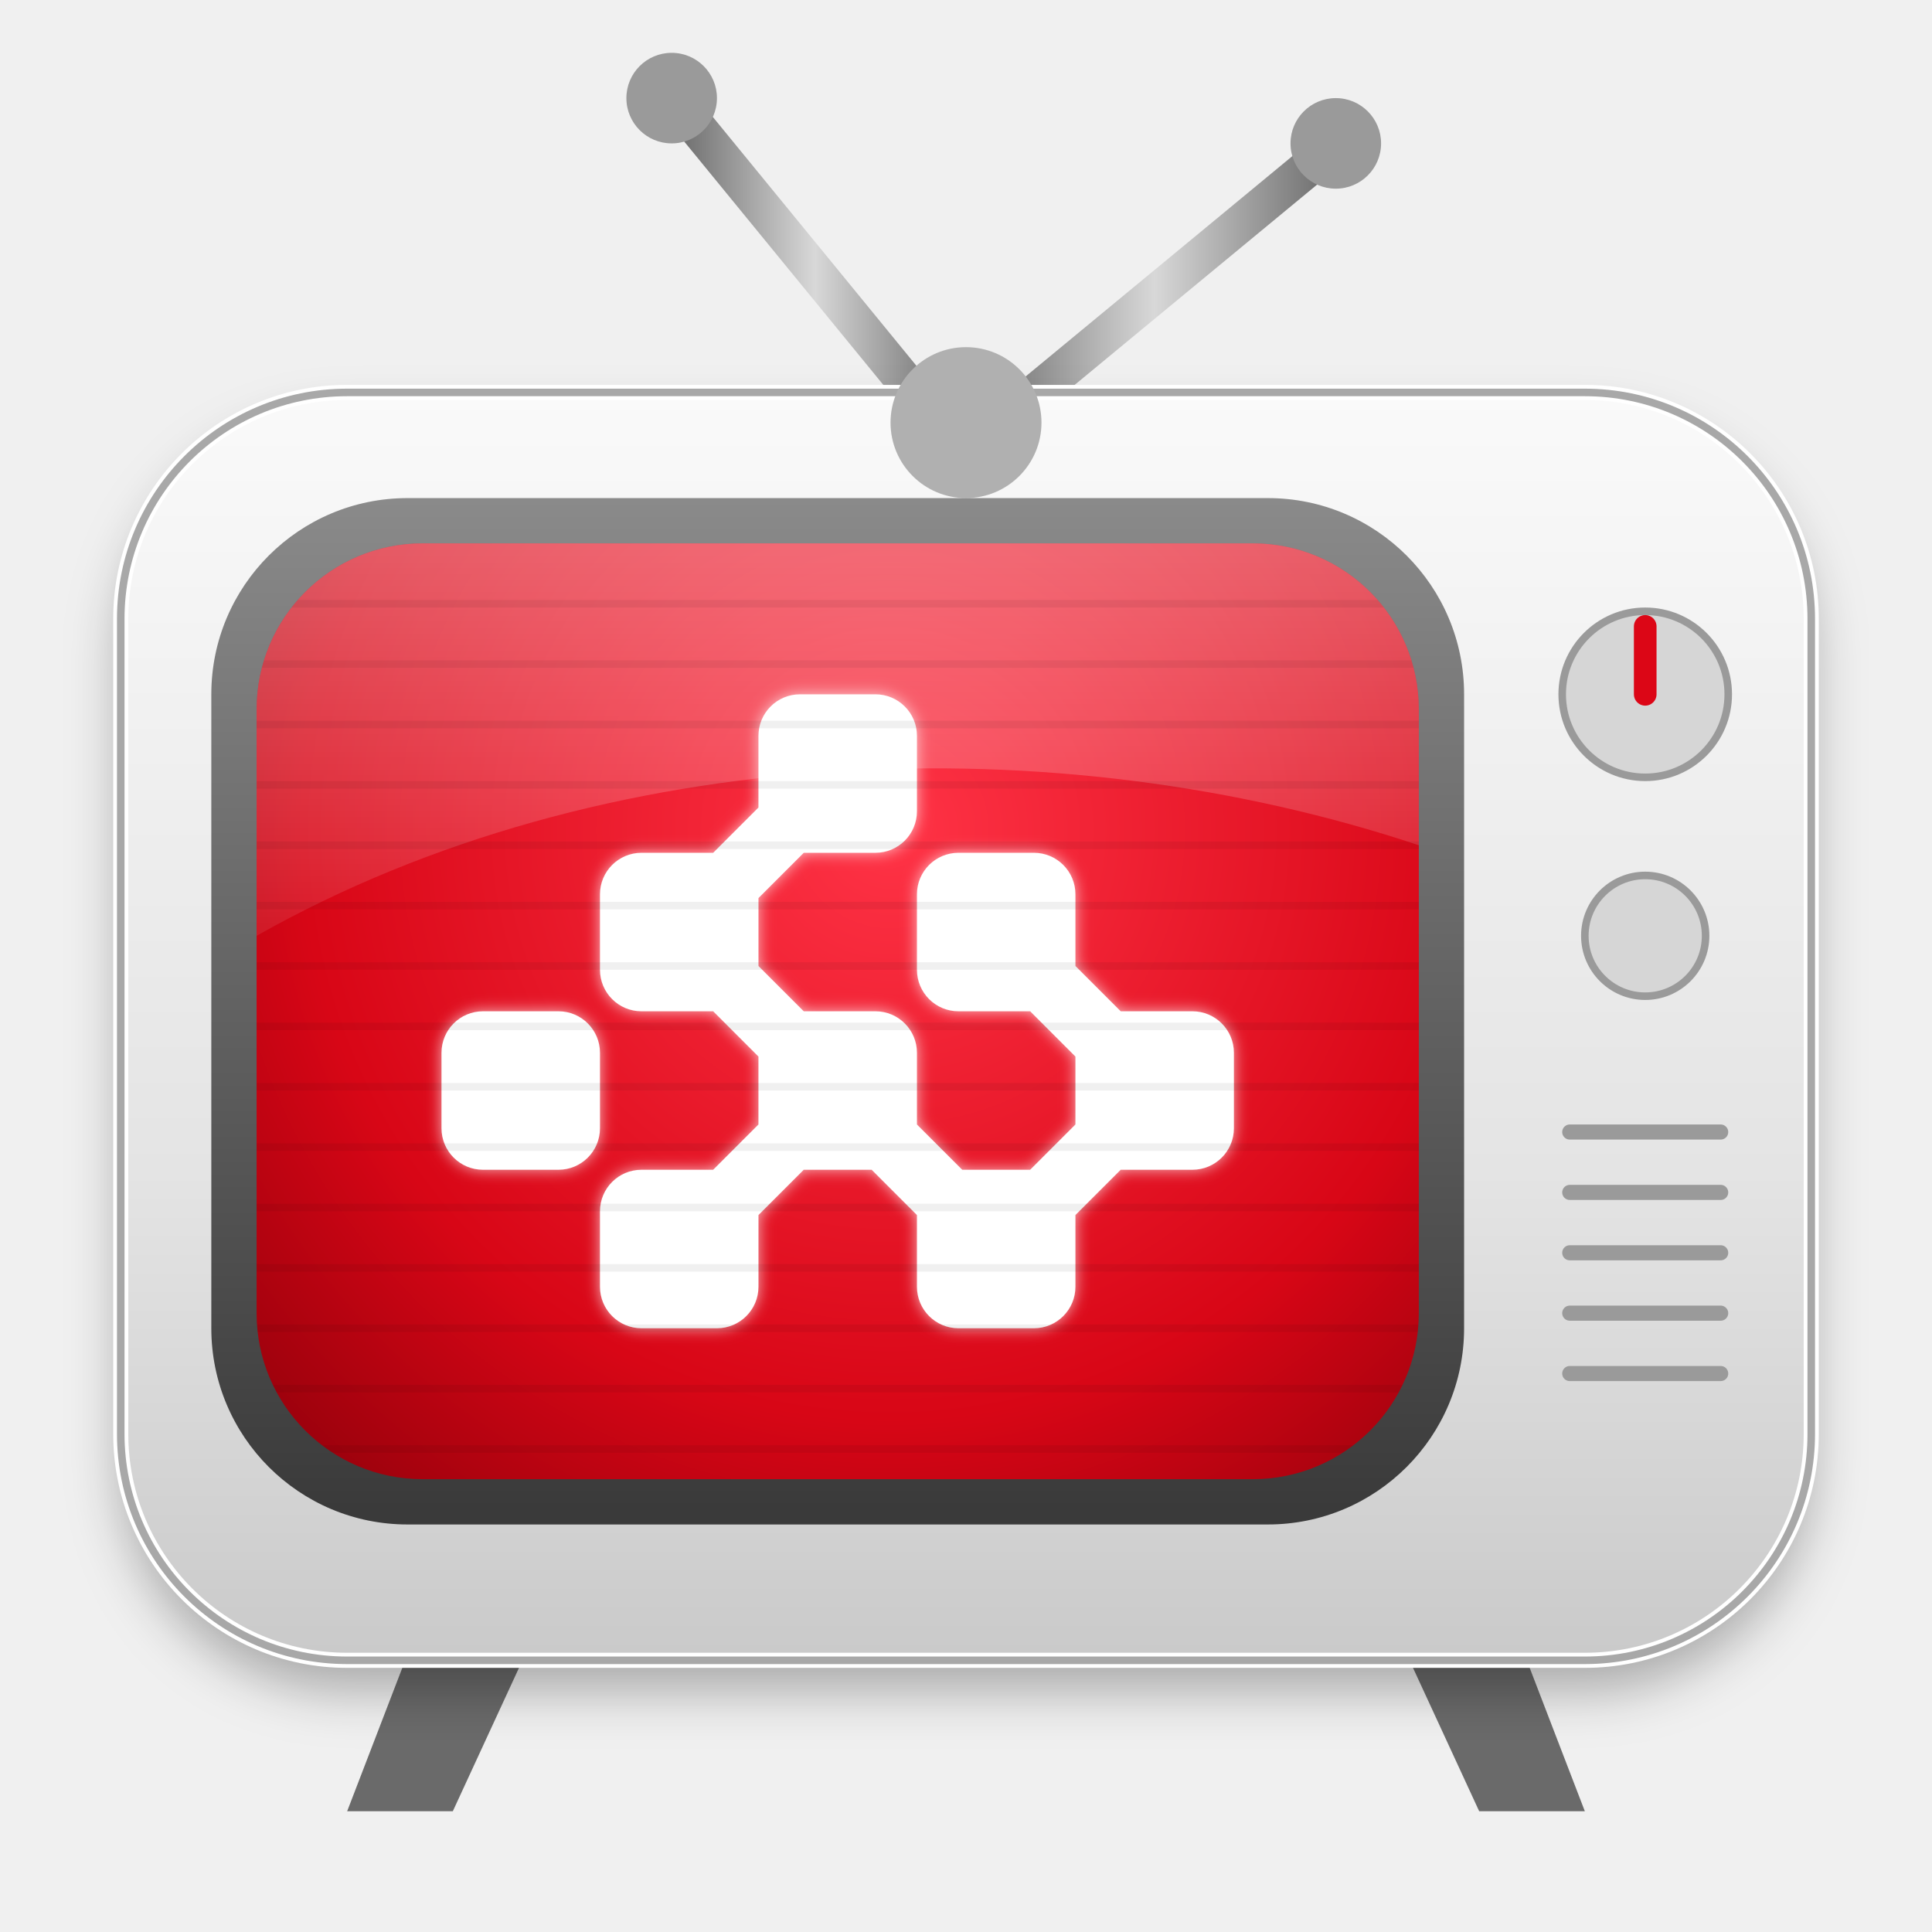
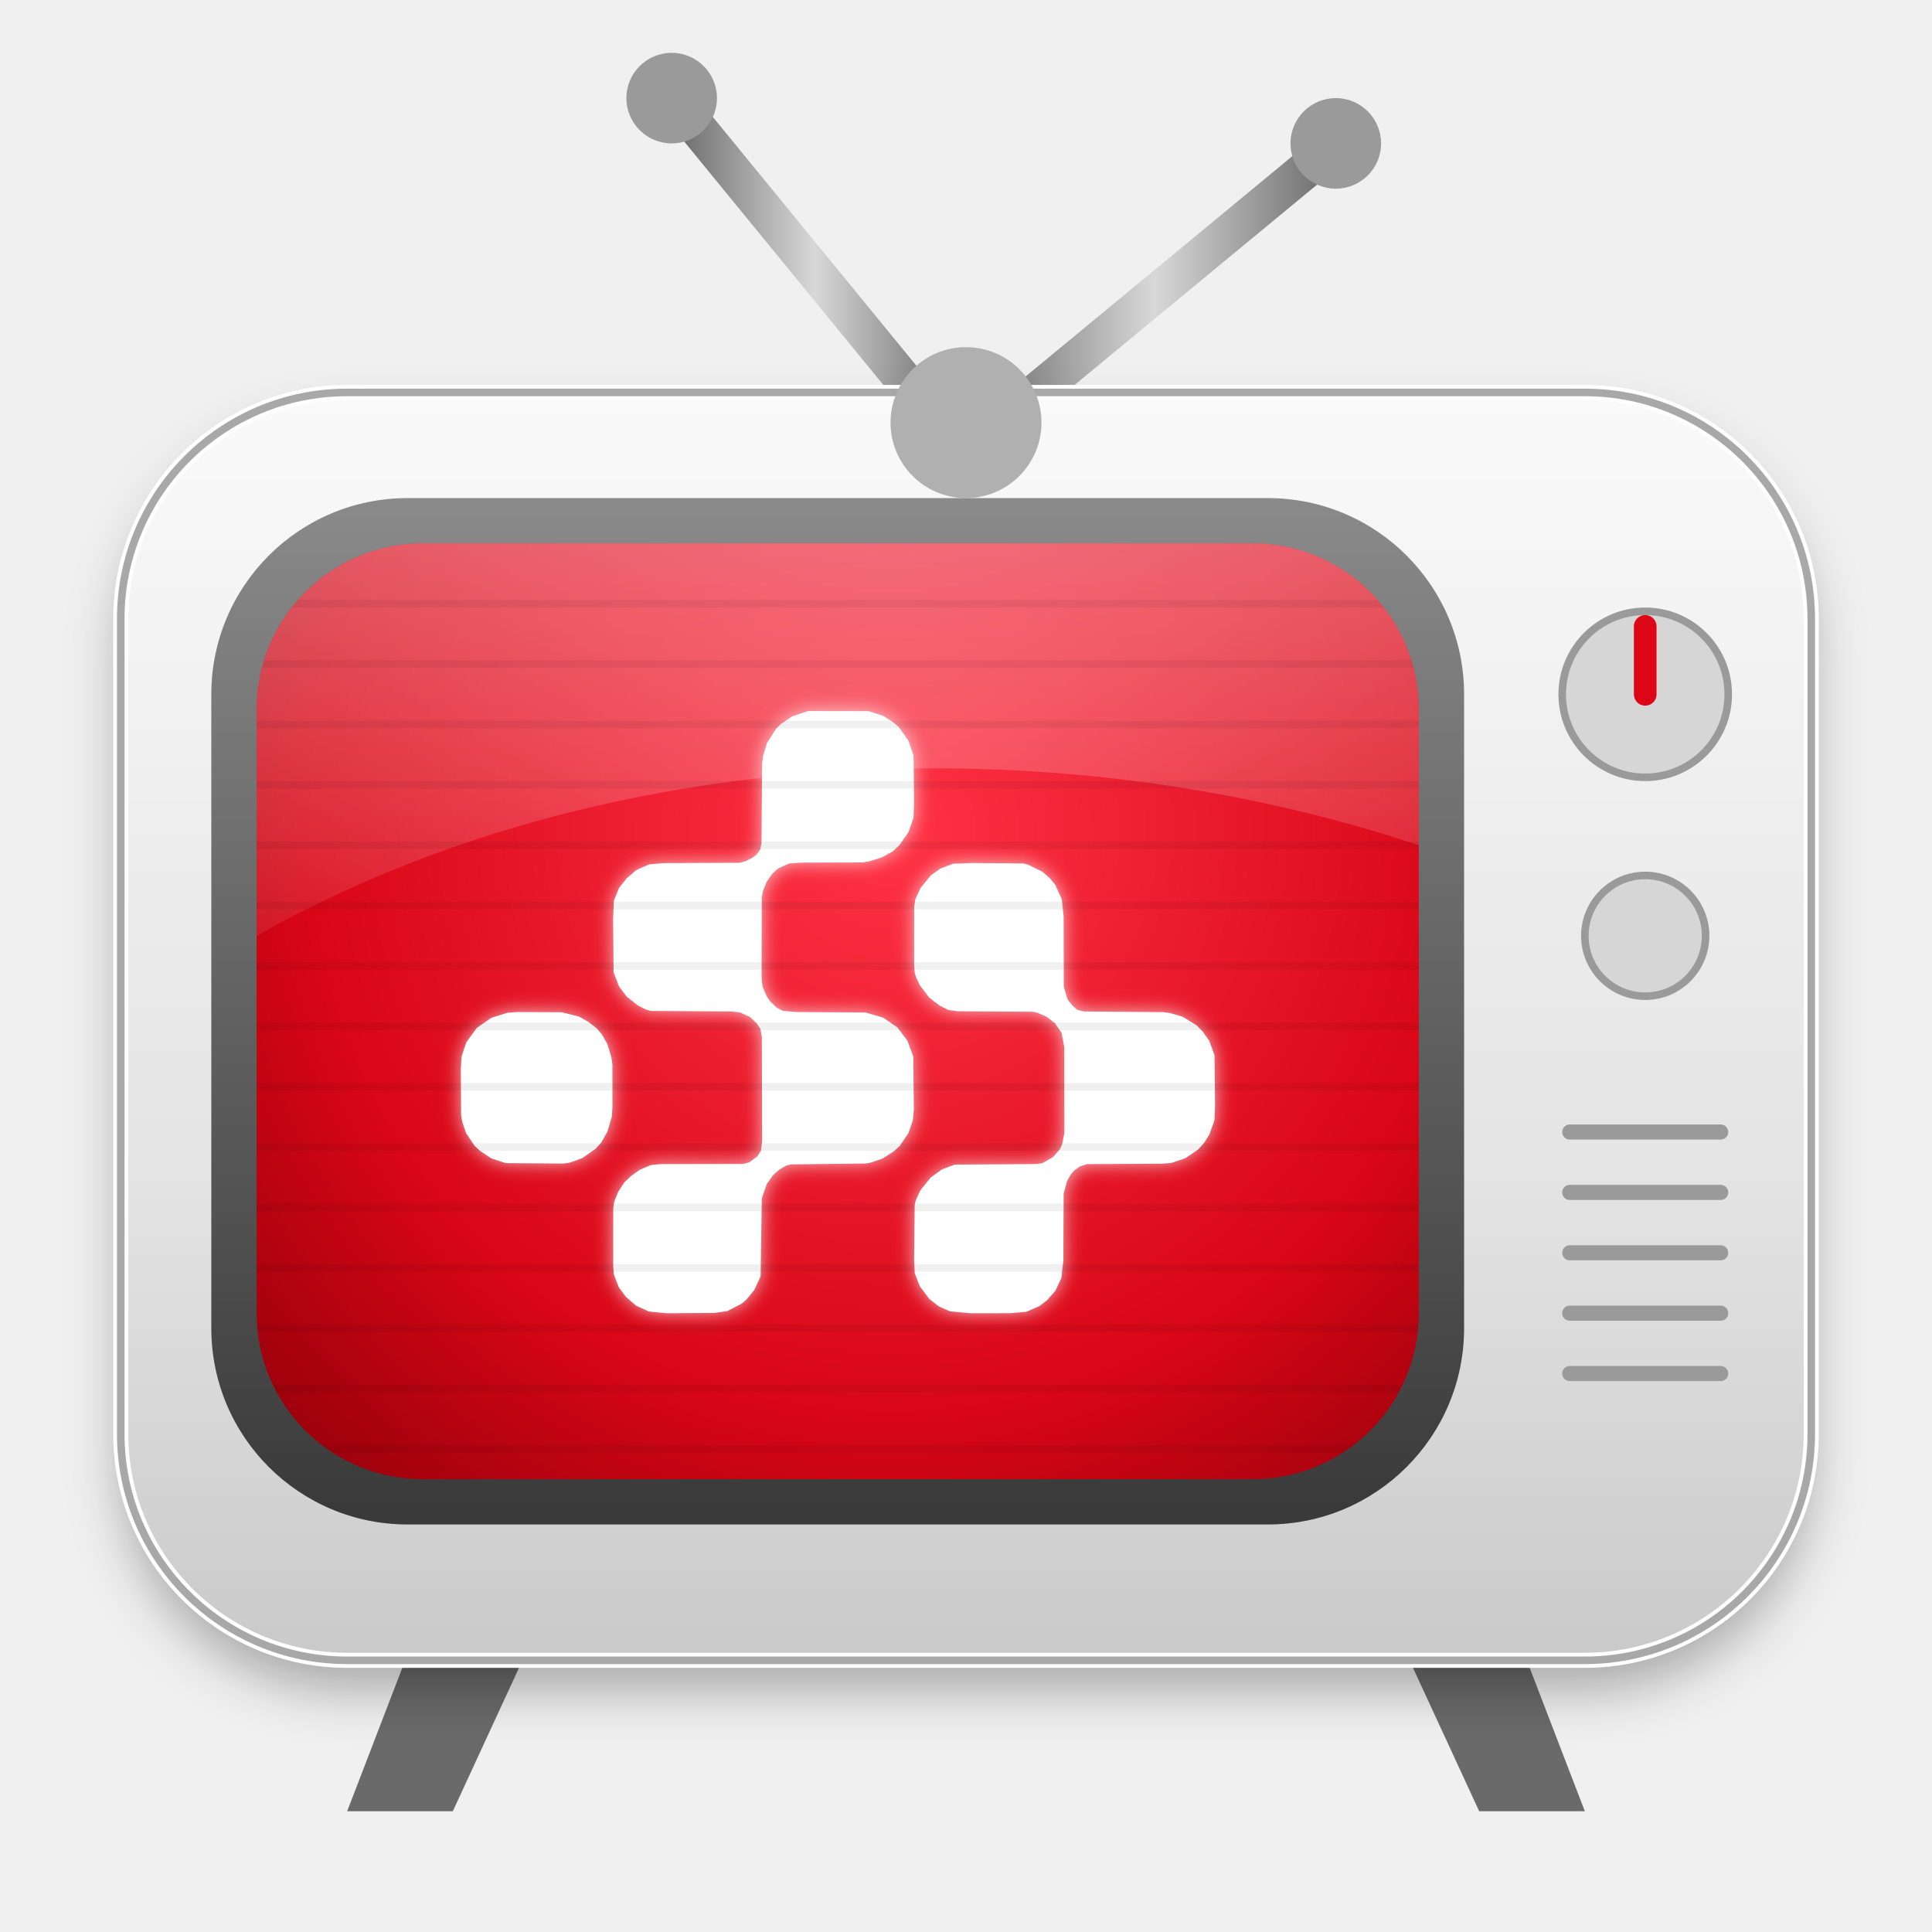
<svg xmlns="http://www.w3.org/2000/svg" width="256" height="256" viewBox="0 0 256 256">
  <defs>
-     <g id="logo">
-       <rect x="106" y="38" width="42" height="42" rx="11" />
-       <rect x="64" y="80" width="42" height="42" rx="11" />
-       <rect x="148" y="80" width="42" height="42" rx="11" />
-       <rect x="22" y="122" width="42" height="42" rx="11" />
-       <rect x="106" y="122" width="42" height="42" rx="11" />
-       <rect x="190" y="122" width="42" height="42" rx="11" />
-       <rect x="64" y="164" width="42" height="42" rx="11" />
-       <rect x="148" y="164" width="42" height="42" rx="11" />
-       <path d="M94 80L106 68L118 80L106 92Z" />
-       <path d="M94 122L106 110L118 122L106 134Z" />
-       <path d="M94 164L106 152L118 164L106 176Z" />
-       <path d="M136 164L148 152L160 164L148 176Z" />
-       <path d="M178 122L190 110L202 122L190 134Z" />
-       <path d="M178 164L190 152L202 164L190 176Z" />
-     </g>
+     <path id="logo" d="M89.83 29.14L86.50 30.24L84.17 31.83L83.12 32.83L81.19 35.83L80.39 38.50L80.17 40.17L80.05 56.83L79.77 58.17L79.03 59.17L78.19 59.83L76.83 60.53L75.50 60.92L59.50 60.98L56.50 61.25L53.83 62.43L51.81 64.17L50.23 66.17L49.15 68.83L48.98 72.50L49.08 83.83L50.23 86.83L51.83 88.94L54.17 90.78L55.83 91.63L56.83 91.92L73.83 92.04L75.50 92.23L77.60 93.17L79.02 94.50L79.83 95.68L80.12 97.50L80.18 119.17L79.94 121.17L79.17 122.38L77.50 123.61L76.17 123.97L58.83 124.00L56.83 124.21L54.50 125.20L52.73 126.50L51.32 127.83L50.03 129.83L49.22 131.83L49.01 133.17L49.00 145.50L49.16 147.17L50.20 149.83L51.70 151.83L53.83 153.66L56.50 154.86L60.17 155.22L70.17 155.15L72.83 154.78L75.83 153.25L76.83 152.42L78.50 150.40L79.86 147.50L80.11 131.17L81.17 128.12L82.50 126.27L83.83 125.10L85.17 124.34L86.17 124.06L101.83 123.87L102.83 123.71L105.41 122.83L107.83 121.25L108.99 120.17L110.81 117.50L111.73 114.83L111.94 112.50L111.82 101.50L110.61 98.17L108.50 95.38L105.50 93.33L101.83 92.26L87.50 92.15L84.50 91.91L83.17 91.19L81.78 89.83L81.17 88.91L80.26 86.83L80.06 84.83L80.10 68.17L80.35 66.83L81.15 64.83L82.34 63.17L83.50 62.11L85.83 61.05L88.50 60.88L101.17 60.84L102.50 60.63L105.17 59.82L107.50 58.53L108.95 57.17L110.82 54.50L111.86 51.50L111.99 48.50L111.88 38.50L110.83 35.41L108.81 32.50L107.50 31.41L105.57 30.17L102.50 29.16ZM120.17 61.10L117.50 62.11L115.50 63.55L113.36 66.17L112.27 68.50L112.01 70.17L112.00 82.17L112.10 83.83L112.39 84.83L113.17 86.52L115.17 89.15L117.37 90.83L119.17 91.73L121.17 92.00L136.83 92.10L137.83 92.31L139.78 93.17L141.48 94.50L142.87 96.50L143.44 99.50L143.45 117.50L143.00 119.83L142.55 120.83L141.12 122.50L138.83 123.81L137.50 123.99L120.50 124.10L117.83 125.10L115.44 126.83L113.30 129.50L112.38 131.50L112.12 132.50L112.00 144.17L112.13 146.83L113.17 149.54L115.17 152.22L117.17 153.78L119.50 154.82L123.83 155.22L132.17 155.21L135.50 154.91L138.17 153.75L139.83 152.49L141.58 150.50L142.83 147.83L143.24 144.17L143.30 130.17L144.03 127.50L144.80 126.17L145.50 125.35L146.67 124.50L148.17 124.00L163.83 123.91L165.83 123.76L168.83 122.74L171.50 120.90L172.74 119.50L173.79 117.83L174.88 114.83L175.00 111.50L174.88 101.17L173.78 98.17L172.36 96.17L171.17 94.97L168.17 93.12L165.50 92.35L164.17 92.18L147.50 92.04L146.17 91.70L145.17 90.84L144.11 89.50L143.33 86.83L143.30 72.17L142.91 68.50L141.50 65.45L140.43 64.17L138.83 62.76L135.83 61.30L134.83 61.05L124.17 60.96ZM28.83 92.16L26.83 92.32L23.50 93.35L20.42 95.50L18.25 98.50L17.24 101.50L17.10 104.17L17.16 113.83L17.40 115.17L18.20 117.50L19.99 120.17L21.17 121.26L23.50 122.81L26.50 123.79L38.50 123.88L39.83 123.70L42.50 122.76L45.26 120.83L46.49 119.50L47.80 117.17L48.69 114.17L48.84 112.17L48.83 103.13L48.59 101.50L47.76 98.83L46.62 96.83L45.50 95.53L43.72 94.17L41.83 93.11L38.17 92.20Z" />
    <linearGradient id="body" x1="0" y1="52" x2="0" y2="224" gradientUnits="userSpaceOnUse">
      <stop offset="0" stop-color="#FAFAFA" />
      <stop offset="0.6" stop-color="#E4E4E4" />
      <stop offset="1" stop-color="#C8C8C8" />
    </linearGradient>
    <radialGradient id="screen" cx="118" cy="110" r="120" gradientUnits="userSpaceOnUse">
      <stop offset="0" stop-color="#FF3346" />
      <stop offset="0.65" stop-color="#D80616" />
      <stop offset="1" stop-color="#8E000A" />
    </radialGradient>
    <linearGradient id="bezel" x1="0" y1="66" x2="0" y2="200" gradientUnits="userSpaceOnUse">
      <stop offset="0" stop-color="#8A8A8A" />
      <stop offset="1" stop-color="#3A3A3A" />
    </linearGradient>
    <linearGradient id="ant" x1="0" y1="0" x2="1" y2="0">
      <stop offset="0" stop-color="#6E6E6E" />
      <stop offset="0.5" stop-color="#D8D8D8" />
      <stop offset="1" stop-color="#6E6E6E" />
    </linearGradient>
    <linearGradient id="glass" x1="0" y1="70" x2="0" y2="140" gradientUnits="userSpaceOnUse">
      <stop offset="0" stop-color="#fff" stop-opacity="0.35" />
      <stop offset="1" stop-color="#fff" stop-opacity="0" />
    </linearGradient>
    <clipPath id="sc">
      <rect x="34" y="72" width="154" height="124" rx="22" />
    </clipPath>
    <filter id="ds" x="-20%" y="-20%" width="140%" height="140%">
      <feDropShadow dx="0" dy="4" stdDeviation="3.5" flood-color="#000" flood-opacity="0.3" />
    </filter>
    <filter id="glow" x="-20%" y="-20%" width="140%" height="140%">
      <feDropShadow dx="0" dy="0" stdDeviation="2" flood-color="#fff" flood-opacity="0.7" />
    </filter>
  </defs>
  <path d="M126 58L90 14" stroke="url(#ant)" stroke-width="5" stroke-linecap="round" />
  <path d="M130 58L176 20" stroke="url(#ant)" stroke-width="5" stroke-linecap="round" />
  <circle cx="89" cy="13" r="6" fill="#9A9A9A" />
  <circle cx="177" cy="19" r="6" fill="#9A9A9A" />
  <path d="M56 214L46 240H60L72 214Z" fill="#6A6A6A" />
  <path d="M200 214L210 240H196L184 214Z" fill="#6A6A6A" />
  <rect x="16" y="52" width="224" height="168" rx="30" fill="url(#body)" filter="url(#ds)" />
  <rect x="16" y="52" width="224" height="168" rx="30" fill="none" stroke="#fff" stroke-width="2" />
  <rect x="16" y="52" width="224" height="168" rx="30" fill="none" stroke="#A8A8A8" stroke-width="1" />
  <circle cx="128" cy="56" r="10" fill="#B0B0B0" />
  <rect x="28" y="66" width="166" height="136" rx="26" fill="url(#bezel)" />
  <rect x="34" y="72" width="154" height="124" rx="22" fill="url(#screen)" />
  <g clip-path="url(#sc)">
-     <g transform="translate(111 134) scale(0.5) translate(-127 -122)" fill="#fff" filter="url(#glow)">
+     <g transform="translate(111 134) scale(0.6329114) translate(-96 -92)" fill="#fff" filter="url(#glow)">
      <use href="#logo" />
    </g>
    <path d="M34 72H188V112C140 96 80 98 34 124Z" fill="url(#glass)" />
    <g stroke="#000" stroke-opacity="0.06" stroke-width="1">
      <path d="M34 80H188M34 88H188M34 96H188M34 104H188M34 112H188M34 120H188M34 128H188M34 136H188M34 144H188M34 152H188M34 160H188M34 168H188M34 176H188M34 184H188M34 192H188" />
    </g>
  </g>
  <circle cx="218" cy="92" r="11" fill="#D6D6D6" stroke="#9A9A9A" />
  <path d="M218 83V92" stroke="#DC0616" stroke-width="3" stroke-linecap="round" />
  <circle cx="218" cy="124" r="8" fill="#D6D6D6" stroke="#9A9A9A" />
  <g stroke="#9A9A9A" stroke-width="2" stroke-linecap="round">
    <path d="M208 150H228M208 158H228M208 166H228M208 174H228M208 182H228" />
  </g>
</svg>
